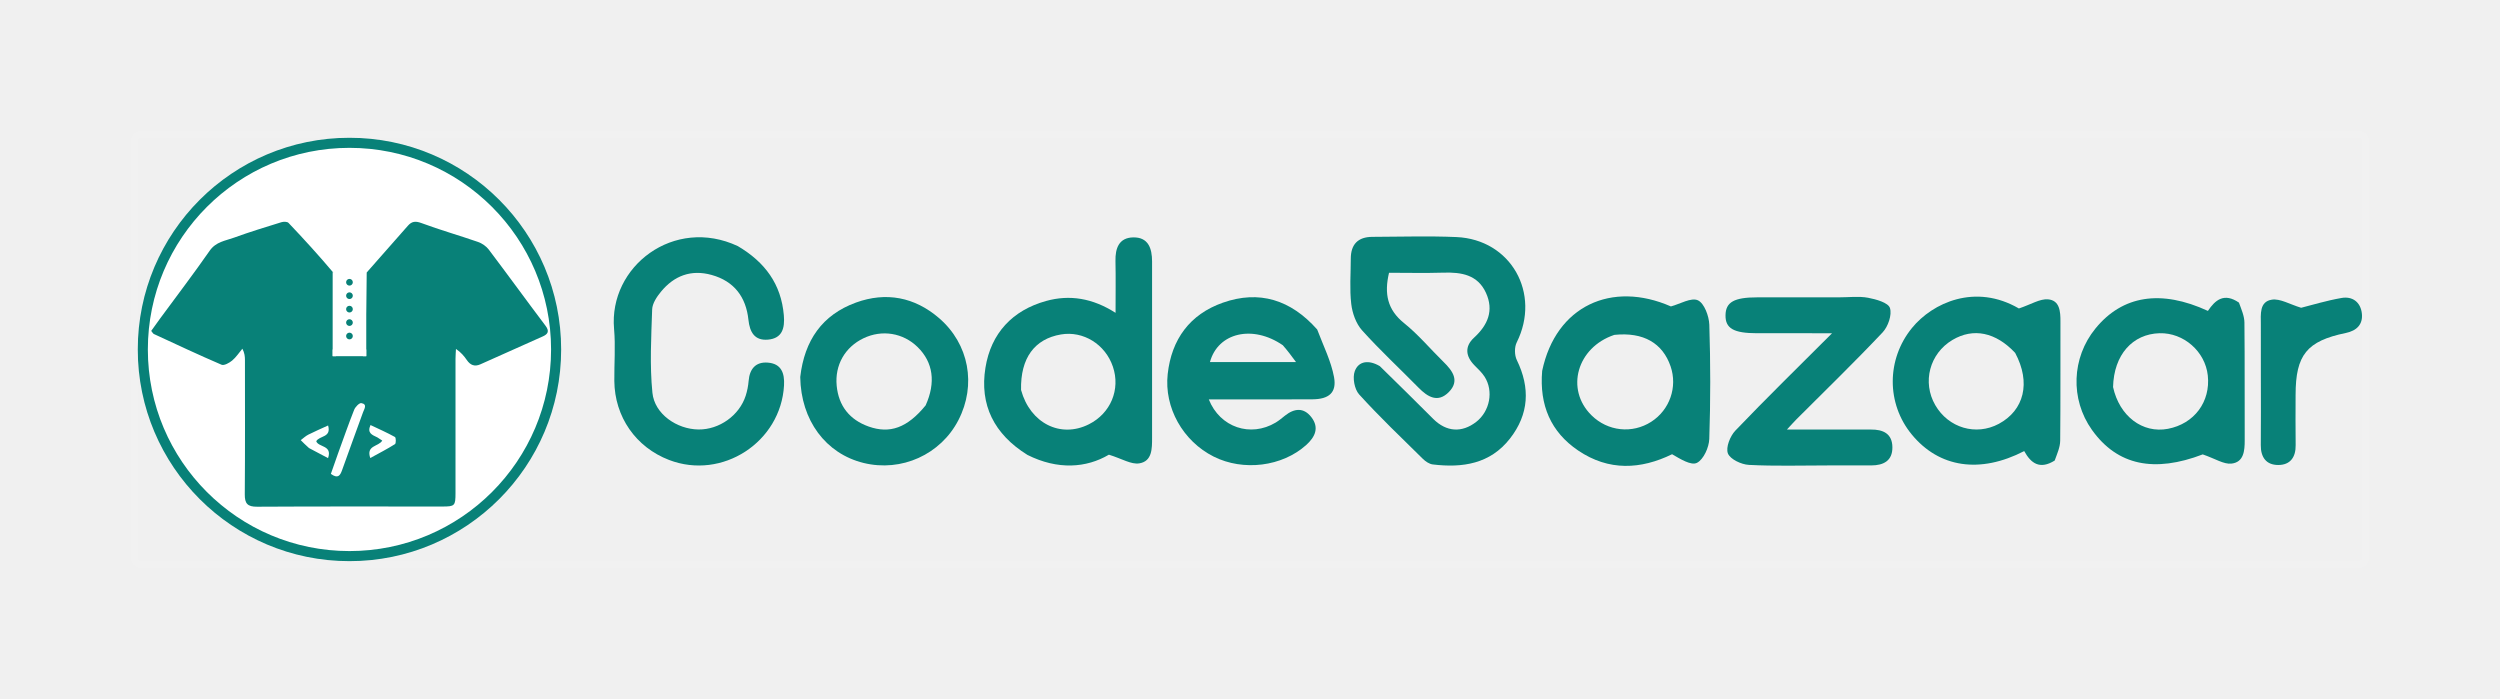
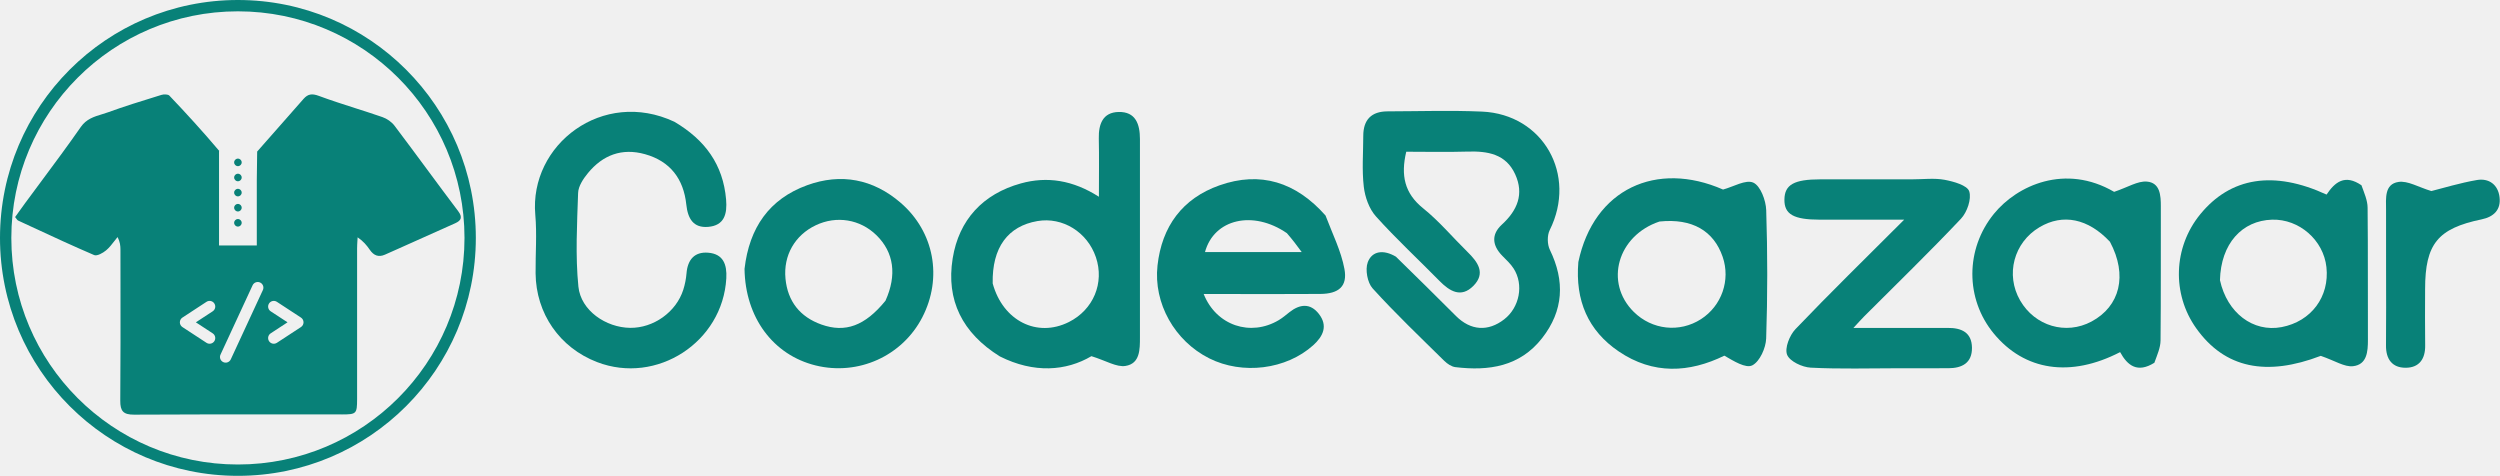
- <svg xmlns="http://www.w3.org/2000/svg" width="744" height="208" viewBox="0 0 744 208" fill="none">
-   <path d="M410.641 108.97C416.159 114.338 421.354 119.508 426.547 124.68C430.441 128.557 435.037 128.873 439.319 125.553C443.385 122.4 444.554 116.373 441.805 112.096C441.007 110.854 439.873 109.815 438.824 108.75C436.134 106.019 435.837 103.093 438.686 100.482C442.809 96.704 444.626 92.391 442.209 87.124C439.749 81.762 434.911 80.978 429.609 81.14C424.16 81.308 418.702 81.177 413.374 81.177C411.9 87.419 412.883 92.17 417.855 96.163C422.116 99.585 425.68 103.868 429.605 107.718C432.314 110.375 434.489 113.323 431.161 116.688C427.92 119.965 424.899 118.161 422.168 115.382C416.565 109.679 410.678 104.236 405.343 98.296C403.548 96.298 402.452 93.19 402.132 90.461C401.612 86.024 401.99 81.482 401.994 76.984C401.999 72.696 404.147 70.498 408.438 70.488C416.767 70.469 425.11 70.186 433.423 70.549C449.668 71.26 458.658 87.31 451.369 101.919C450.663 103.335 450.702 105.705 451.401 107.142C455.435 115.431 455.039 123.264 449.352 130.537C443.457 138.076 435.233 139.291 426.391 138.218C425.347 138.092 424.225 137.326 423.439 136.552C417.03 130.24 410.51 124.022 404.472 117.369C403.082 115.837 402.457 112.373 403.185 110.442C404.329 107.411 407.376 107.029 410.641 108.97Z" fill="#088178" />
-   <path d="M305.765 135.381C295.84 129.212 291.476 120.492 293.271 109.411C294.929 99.175 301.296 92.348 311.33 89.566C318.301 87.633 325.136 88.714 331.99 93.102C331.99 87.489 332.071 82.582 331.963 77.68C331.88 73.879 333.009 70.754 337.19 70.65C341.719 70.539 342.86 73.888 342.857 77.817C342.842 95.295 342.843 112.773 342.857 130.25C342.86 133.501 342.904 137.278 339.04 137.899C336.652 138.283 333.919 136.523 330.008 135.313C323.325 139.261 314.805 139.919 305.765 135.381ZM303.867 116.061C306.568 125.94 315.602 130.51 324.046 126.27C330.535 123.011 333.499 115.899 331.195 109.114C328.933 102.448 322.371 98.392 315.705 99.539C307.935 100.876 303.656 106.496 303.867 116.061Z" fill="#088178" />
-   <path d="M219.58 73.246C227.698 78.038 232.482 84.578 233.27 93.825C233.595 97.631 232.83 100.713 228.527 101.077C224.588 101.409 223.126 98.877 222.732 95.159C222.017 88.42 218.517 83.701 211.788 81.825C205.667 80.118 200.609 82.055 196.683 86.837C195.462 88.325 194.143 90.292 194.083 92.08C193.808 100.351 193.334 108.7 194.161 116.897C194.8 123.239 201.455 127.739 207.864 127.815C214.048 127.888 220.035 123.647 221.926 117.746C222.379 116.331 222.67 114.83 222.793 113.348C223.089 109.763 224.91 107.623 228.528 107.916C232.519 108.238 233.531 111.032 233.328 114.683C232.389 131.585 214.905 142.956 199.106 136.881C189.209 133.075 182.923 124.032 182.824 113.374C182.776 108.209 183.2 103.009 182.747 97.883C181.103 79.29 200.607 64.349 219.58 73.246Z" fill="#088178" />
-   <path d="M391.999 98.065C393.857 102.976 396.128 107.47 397.007 112.221C397.859 116.822 395.502 118.793 390.645 118.834C381.995 118.905 373.343 118.854 364.692 118.854C363.111 118.854 361.529 118.854 359.734 118.854C363.077 127.256 372.195 130.208 379.635 125.76C380.627 125.167 381.52 124.402 382.431 123.681C385.188 121.497 387.979 121.2 390.257 124.146C392.689 127.293 391.364 130.059 388.731 132.429C381.58 138.864 370.02 140.312 361.194 135.884C352.065 131.304 346.4 121.322 347.508 111.302C348.651 100.958 354.107 93.538 363.908 90.083C374.753 86.259 384.153 89.205 391.999 98.065ZM381.767 102.743C372.785 96.557 362.452 98.994 360.08 107.752C368.362 107.752 376.669 107.752 385.697 107.752C384.28 105.831 383.321 104.53 381.767 102.743Z" fill="#088178" />
-   <path d="M458.949 110.373C463.03 90.987 479.686 83.481 497.262 91.193C499.989 90.461 503.288 88.463 505.277 89.362C507.177 90.22 508.61 94.068 508.693 96.651C509.053 107.965 509.065 119.305 508.682 130.618C508.597 133.142 506.988 136.731 505.013 137.741C503.279 138.628 500.048 136.588 497.613 135.179C488.303 139.722 478.768 140.251 469.638 134.057C461.538 128.562 458.082 120.597 458.949 110.373ZM480.42 99.661C469.315 103.381 465.776 115.834 473.621 123.588C478.456 128.367 485.748 129.158 491.413 125.517C496.91 121.985 499.283 115.175 497.164 109.014C494.802 102.148 489.128 98.753 480.42 99.661Z" fill="#088178" />
-   <path d="M666.311 90.056C667.083 92.183 667.921 94.074 667.941 95.973C668.065 107.638 667.972 119.304 668.025 130.969C668.04 134.154 667.759 137.554 664.088 137.97C661.811 138.228 659.311 136.524 655.535 135.229C641.213 140.71 630.147 138.597 622.555 127.922C616.07 118.804 616.5 106.475 623.607 97.763C631.654 87.9 643.104 86.084 657.075 92.525C659.281 89.221 661.916 87.051 666.311 90.056ZM628.847 115.191C630.732 123.837 637.606 129.065 645.183 127.615C653.004 126.119 657.893 119.572 657.04 111.736C656.261 104.582 649.842 98.969 642.667 99.168C634.678 99.391 629.079 105.534 628.847 115.191Z" fill="#088178" />
-   <path d="M611.476 137.06C607.009 139.847 604.386 137.849 602.405 134.241C589.262 141.03 577.102 139.21 568.948 129.315C561.358 120.104 561.407 106.908 569.012 97.593C575.148 90.077 587.879 84.26 600.823 91.801C604.493 90.569 607.076 88.879 609.498 89.084C612.979 89.38 613.201 92.694 613.19 95.684C613.149 107.51 613.236 119.337 613.113 131.161C613.093 133.052 612.249 134.934 611.476 137.06ZM599.711 105.016C593.943 98.863 587.27 97.484 581.064 101.162C574.247 105.203 571.989 113.744 575.935 120.569C579.859 127.357 588.056 129.773 594.836 126.14C602.355 122.11 604.472 113.915 599.711 105.016Z" fill="#088178" />
-   <path d="M546.969 88.494C550.293 88.494 553.198 88.1 555.932 88.613C558.322 89.061 561.93 90.069 562.449 91.661C563.107 93.679 561.888 97.2 560.261 98.923C551.92 107.757 543.186 116.218 534.596 124.816C533.9 125.513 533.251 126.257 531.787 127.833C538.873 127.833 545.068 127.833 551.262 127.833C553.094 127.833 554.925 127.852 556.756 127.833C560.371 127.795 563.131 129.004 563.177 133.082C563.222 137.126 560.548 138.493 556.915 138.507C552.586 138.523 548.257 138.512 543.928 138.512C536.102 138.512 528.264 138.762 520.46 138.353C518.219 138.235 514.9 136.672 514.223 134.934C513.539 133.181 514.884 129.779 516.441 128.151C525.51 118.665 534.902 109.489 545.224 99.17C536.947 99.17 529.919 99.173 522.891 99.169C515.938 99.165 513.451 97.741 513.514 93.809C513.576 89.897 516.078 88.492 522.999 88.491C530.824 88.49 538.65 88.493 546.969 88.494Z" fill="#088178" />
-   <path d="M238.152 112.2C239.404 101.263 244.727 93.682 254.726 90.046C263.709 86.78 272.186 88.41 279.458 94.665C288.422 102.376 290.62 114.58 285.224 125.028C279.926 135.286 268.259 140.55 256.981 137.77C245.755 135.004 238.338 125.104 238.152 112.2ZM275.471 120.639C278.546 113.832 277.716 107.813 273.077 103.279C268.753 99.054 262.499 98.032 257.002 100.654C251.504 103.276 248.397 108.608 248.998 114.808C249.581 120.814 252.845 124.92 258.514 126.938C264.803 129.176 270.02 127.327 275.471 120.639Z" fill="#088178" />
-   <path d="M672.832 112C672.832 106.509 672.847 101.518 672.827 96.527C672.815 93.526 672.359 89.762 676.097 89.181C678.58 88.795 681.397 90.561 684.822 91.591C687.963 90.807 692.37 89.447 696.877 88.671C700.087 88.119 702.484 89.91 702.881 93.213C703.277 96.513 701.385 98.416 698.124 99.091C686.502 101.495 683.183 105.609 683.169 117.505C683.163 122.497 683.112 127.489 683.186 132.479C683.239 136.095 681.56 138.386 677.993 138.382C674.424 138.378 672.774 136.077 672.813 132.465C672.884 125.811 672.832 119.155 672.832 112Z" fill="#088178" />
-   <circle cx="104" cy="104" r="63" fill="#088178" />
-   <circle cx="104" cy="104" r="60" fill="#ffffff" />
-   <circle cx="104" cy="84" r="1" fill="#088178" />
-   <circle cx="104" cy="92" r="1" fill="#088178" />
-   <circle cx="104" cy="96" r="1" fill="#088178" />
-   <circle cx="104" cy="100" r="1" fill="#088178" />
-   <circle cx="104" cy="88" r="1" fill="#088178" />
-   <path d="M100.635 105.236C103.008 105.172 105.38 105.108 108.039 104.868C108.326 104.692 108.611 104.682 108.708 104.461C108.902 96.537 109.001 88.833 109.099 81.129C113.19 76.487 117.288 71.852 121.367 67.199C122.535 65.865 123.627 65.721 125.426 66.388C130.973 68.445 136.68 70.066 142.272 72.008C143.464 72.422 144.703 73.277 145.459 74.277C151.143 81.793 156.671 89.428 162.35 96.948C163.571 98.564 163.061 99.426 161.571 100.1C155.375 102.903 149.159 105.66 142.947 108.427C141.246 109.184 139.964 108.663 138.936 107.162C138.129 105.983 137.215 104.878 135.696 103.843C135.649 104.816 135.56 105.79 135.56 106.763C135.553 120.086 135.562 133.41 135.558 146.733C135.557 150.532 135.354 150.741 131.649 150.742C113.269 150.746 94.888 150.687 76.508 150.8C73.645 150.818 72.826 149.855 72.847 147.105C72.953 133.782 72.902 120.458 72.896 107.135C72.895 106.106 72.809 105.077 72.131 103.773C71.131 104.966 70.265 106.321 69.088 107.299C68.236 108.007 66.69 108.868 65.932 108.544C59.154 105.64 52.48 102.492 45.785 99.396C45.55 99.287 45.412 98.972 45 98.481C45.845 97.304 46.714 96.067 47.608 94.85C52.556 88.118 57.633 81.475 62.401 74.617C64.266 71.936 67.086 71.658 69.642 70.725C74.288 69.03 79.028 67.59 83.755 66.128C84.394 65.931 85.484 65.936 85.859 66.33C90.394 71.097 94.834 75.954 99.311 81.269C99.307 87.674 99.243 93.599 99.301 99.522C99.32 101.438 99.659 103.351 100.048 105.256C100.374 105.243 100.505 105.24 100.635 105.236ZM100.613 134.912C99.887 136.977 99.162 139.042 98.466 141.027C100.538 142.536 101.215 141.579 101.804 139.914C103.837 134.161 105.976 128.445 108.036 122.701C108.391 121.711 109.413 120.298 107.537 119.966C106.94 119.86 105.741 121.092 105.402 121.944C103.753 126.082 102.304 130.299 100.613 134.912ZM112.339 130.19C112.839 130.518 113.339 130.845 113.761 131.121C112.645 132.979 108.886 132.465 110.19 136.312C112.744 134.909 115.213 133.645 117.548 132.17C117.887 131.956 117.861 130.231 117.534 130.05C115.205 128.753 112.754 127.676 110.261 126.49C109.206 128.866 110.661 129.393 112.339 130.19ZM91.954 133.337C93.796 134.312 95.639 135.288 97.626 136.339C98.996 132.433 94.742 133.158 94.115 131.308C95.07 129.6 98.679 130.279 97.643 126.622C95.554 127.58 93.618 128.405 91.746 129.355C90.93 129.768 90.244 130.438 89.5 130.991C90.199 131.694 90.898 132.398 91.954 133.337Z" fill="#088178" />
-   <rect x="108" y="81" width="1" height="25" fill="white" />
-   <rect x="99" y="81" width="1" height="25" fill="white" />
-   <rect x="99" y="104" width="10" height="2" fill="white" />
-   <path d="M42 41H702V39H42V41ZM703 42V166H705V42H703ZM702 167H42V169H702V167ZM41 166V42H39V166H41ZM42 167C41.448 167 41 166.552 41 166H39C39 167.657 40.343 169 42 169V167ZM703 166C703 166.552 702.552 167 702 167V169C703.657 169 705 167.657 705 166H703ZM702 41C702.552 41 703 41.448 703 42H705C705 40.343 703.657 39 702 39V41ZM42 39C40.343 39 39 40.343 39 42H41C41 41.448 41.448 41 42 41V39Z" fill="white" fill-opacity="0.1" />
+ <svg xmlns="http://www.w3.org/2000/svg" width="662" height="126" viewBox="0 0 662 126" fill="none">
+   <path d="M369.641 67.97C375.159 73.338 380.354 78.508 385.547 83.68C389.441 87.557 394.037 87.873 398.319 84.553C402.385 81.4 403.554 75.373 400.805 71.096C400.007 69.854 398.873 68.815 397.824 67.75C395.134 65.019 394.837 62.093 397.686 59.482C401.809 55.704 403.626 51.391 401.209 46.124C398.749 40.762 393.911 39.978 388.609 40.14C383.16 40.308 377.702 40.178 372.374 40.178C370.9 46.419 371.883 51.17 376.855 55.163C381.116 58.585 384.68 62.868 388.605 66.718C391.314 69.375 393.489 72.323 390.161 75.688C386.92 78.965 383.899 77.161 381.168 74.382C375.565 68.679 369.678 63.236 364.343 57.296C362.548 55.298 361.452 52.19 361.132 49.461C360.612 45.024 360.99 40.482 360.994 35.984C360.999 31.696 363.147 29.497 367.438 29.488C375.767 29.469 384.11 29.186 392.423 29.549C408.668 30.26 417.658 46.31 410.369 60.919C409.663 62.335 409.702 64.705 410.401 66.142C414.435 74.431 414.039 82.264 408.352 89.537C402.457 97.076 394.233 98.291 385.391 97.218C384.347 97.092 383.225 96.326 382.439 95.552C376.03 89.24 369.51 83.022 363.472 76.369C362.082 74.837 361.457 71.373 362.185 69.442C363.329 66.411 366.376 66.029 369.641 67.97Z" fill="#088178" />
+   <path d="M264.765 94.381C254.84 88.212 250.476 79.492 252.271 68.411C253.929 58.175 260.296 51.348 270.33 48.566C277.301 46.633 284.136 47.714 290.99 52.102C290.99 46.489 291.071 41.582 290.963 36.68C290.88 32.879 292.009 29.754 296.19 29.65C300.719 29.539 301.86 32.888 301.857 36.817C301.842 54.295 301.843 71.773 301.857 89.25C301.86 92.501 301.904 96.278 298.04 96.899C295.652 97.283 292.919 95.523 289.008 94.313C282.325 98.261 273.805 98.919 264.765 94.381ZM262.867 75.061C265.568 84.94 274.602 89.51 283.046 85.27C289.535 82.011 292.499 74.899 290.195 68.114C287.933 61.448 281.371 57.392 274.705 58.539C266.935 59.876 262.656 65.496 262.867 75.061Z" fill="#088178" />
+   <path d="M178.58 32.246C186.698 37.038 191.482 43.578 192.27 52.825C192.595 56.631 191.83 59.713 187.527 60.077C183.588 60.409 182.126 57.877 181.732 54.159C181.017 47.42 177.517 42.702 170.788 40.825C164.667 39.118 159.609 41.055 155.683 45.837C154.462 47.325 153.143 49.292 153.083 51.08C152.808 59.351 152.334 67.7 153.161 75.897C153.8 82.239 160.455 86.739 166.864 86.815C173.048 86.888 179.035 82.647 180.926 76.746C181.379 75.331 181.67 73.83 181.793 72.348C182.089 68.763 183.91 66.623 187.528 66.916C191.519 67.238 192.531 70.032 192.328 73.683C191.389 90.585 173.905 101.956 158.106 95.881C148.209 92.075 141.923 83.032 141.824 72.374C141.776 67.209 142.2 62.009 141.747 56.883C140.103 38.29 159.607 23.349 178.58 32.246Z" fill="#088178" />
+   <path d="M350.999 57.065C352.857 61.976 355.128 66.47 356.007 71.221C356.859 75.822 354.502 77.793 349.645 77.834C340.995 77.905 332.343 77.854 323.692 77.854C322.111 77.854 320.529 77.854 318.734 77.854C322.077 86.256 331.195 89.208 338.635 84.76C339.627 84.167 340.52 83.402 341.431 82.681C344.188 80.497 346.979 80.2 349.257 83.146C351.689 86.293 350.364 89.059 347.731 91.429C340.58 97.864 329.02 99.312 320.194 94.884C311.065 90.304 305.4 80.322 306.508 70.302C307.651 59.958 313.107 52.538 322.908 49.083C333.753 45.259 343.153 48.205 350.999 57.065ZM340.767 61.743C331.785 55.557 321.452 57.994 319.08 66.752C327.362 66.752 335.669 66.752 344.697 66.752C343.28 64.831 342.321 63.53 340.767 61.743Z" fill="#088178" />
+   <path d="M417.949 69.373C422.03 49.987 438.686 42.481 456.262 50.193C458.989 49.461 462.288 47.463 464.277 48.362C466.177 49.22 467.61 53.068 467.693 55.651C468.053 66.965 468.065 78.305 467.682 89.618C467.597 92.142 465.988 95.731 464.013 96.741C462.279 97.628 459.048 95.588 456.613 94.179C447.303 98.722 437.768 99.251 428.638 93.057C420.538 87.562 417.082 79.597 417.949 69.373ZM439.42 58.661C428.315 62.381 424.776 74.834 432.621 82.588C437.456 87.367 444.748 88.158 450.413 84.517C455.91 80.985 458.283 74.175 456.164 68.014C453.802 61.148 448.128 57.753 439.42 58.661Z" fill="#088178" />
+   <path d="M625.311 49.056C626.083 51.183 626.921 53.074 626.941 54.973C627.065 66.638 626.972 78.304 627.025 89.969C627.04 93.154 626.759 96.554 623.088 96.97C620.811 97.228 618.311 95.524 614.535 94.229C600.213 99.71 589.147 97.597 581.555 86.922C575.07 77.804 575.5 65.475 582.607 56.763C590.654 46.9 602.104 45.084 616.075 51.525C618.281 48.221 620.916 46.051 625.311 49.056ZM587.847 74.191C589.732 82.837 596.606 88.065 604.183 86.615C612.004 85.119 616.893 78.572 616.04 70.736C615.261 63.582 608.842 57.969 601.667 58.168C593.678 58.391 588.079 64.534 587.847 74.191Z" fill="#088178" />
+   <path d="M570.476 96.06C566.009 98.847 563.386 96.849 561.405 93.241C548.262 100.03 536.102 98.21 527.948 88.315C520.358 79.104 520.407 65.908 528.012 56.593C534.148 49.077 546.879 43.261 559.823 50.801C563.493 49.569 566.076 47.879 568.498 48.084C571.979 48.38 572.201 51.694 572.19 54.684C572.149 66.51 572.236 78.337 572.113 90.161C572.093 92.052 571.249 93.934 570.476 96.06ZM558.711 64.016C552.943 57.863 546.27 56.484 540.064 60.162C533.247 64.203 530.989 72.744 534.935 79.569C538.859 86.357 547.056 88.773 553.836 85.14C561.355 81.11 563.472 72.915 558.711 64.016Z" fill="#088178" />
+   <path d="M505.969 47.494C509.293 47.494 512.198 47.1 514.932 47.613C517.322 48.061 520.93 49.069 521.449 50.661C522.107 52.679 520.888 56.2 519.261 57.923C510.92 66.757 502.186 75.218 493.596 83.816C492.9 84.513 492.251 85.257 490.787 86.833C497.873 86.833 504.068 86.833 510.262 86.833C512.094 86.833 513.925 86.852 515.756 86.833C519.371 86.795 522.131 88.004 522.177 92.082C522.222 96.126 519.548 97.493 515.915 97.507C511.586 97.523 507.257 97.512 502.928 97.512C495.102 97.512 487.264 97.762 479.46 97.353C477.219 97.235 473.9 95.672 473.223 93.934C472.539 92.181 473.884 88.779 475.441 87.151C484.51 77.665 493.902 68.489 504.224 58.17C495.947 58.17 488.919 58.173 481.891 58.169C474.938 58.165 472.451 56.741 472.514 52.809C472.576 48.897 475.078 47.492 481.999 47.491C489.824 47.49 497.65 47.493 505.969 47.494Z" fill="#088178" />
+   <path d="M197.152 71.2C198.404 60.263 203.727 52.682 213.726 49.047C222.709 45.78 231.186 47.41 238.458 53.665C247.422 61.376 249.62 73.58 244.224 84.028C238.926 94.286 227.259 99.55 215.981 96.77C204.755 94.004 197.338 84.104 197.152 71.2ZM234.471 79.639C237.546 72.832 236.716 66.813 232.077 62.279C227.753 58.054 221.499 57.032 216.002 59.654C210.504 62.276 207.397 67.608 207.998 73.808C208.581 79.814 211.845 83.92 217.514 85.938C223.803 88.176 229.02 86.327 234.471 79.639Z" fill="#088178" />
+   <path d="M631.832 71C631.832 65.509 631.847 60.518 631.827 55.527C631.815 52.526 631.359 48.762 635.097 48.181C637.58 47.795 640.397 49.561 643.822 50.591C646.963 49.807 651.37 48.447 655.877 47.671C659.087 47.119 661.484 48.91 661.881 52.213C662.277 55.513 660.385 57.416 657.124 58.09C645.502 60.495 642.183 64.609 642.169 76.505C642.163 81.497 642.112 86.489 642.186 91.479C642.239 95.095 640.56 97.386 636.993 97.382C633.424 97.378 631.774 95.077 631.813 91.465C631.884 84.811 631.832 78.155 631.832 71Z" fill="#088178" />
+   <path fill-rule="evenodd" clip-rule="evenodd" d="M126 63C126 97.794 97.794 126 63 126C28.206 126 0 97.794 0 63C0 28.206 28.206 0 63 0C97.794 0 126 28.206 126 63ZM123 63C123 96.137 96.137 123 63 123C29.863 123 3 96.137 3 63C3 29.863 29.863 3 63 3C96.137 3 123 29.863 123 63Z" fill="#088178" />
+   <path d="M63 44C63.552 44 64 43.552 64 43C64 42.448 63.552 42 63 42C62.448 42 62 42.448 62 43C62 43.552 62.448 44 63 44Z" fill="#088178" />
+   <path d="M63 52C63.552 52 64 51.552 64 51C64 50.448 63.552 50 63 50C62.448 50 62 50.448 62 51C62 51.552 62.448 52 63 52Z" fill="#088178" />
+   <path d="M63 56C63.552 56 64 55.552 64 55C64 54.448 63.552 54 63 54C62.448 54 62 54.448 62 55C62 55.552 62.448 56 63 56Z" fill="#088178" />
+   <path d="M63 60C63.552 60 64 59.552 64 59C64 58.448 63.552 58 63 58C62.448 58 62 58.448 62 59C62 59.552 62.448 60 63 60Z" fill="#088178" />
+   <path d="M63 48C63.552 48 64 47.552 64 47C64 46.448 63.552 46 63 46C62.448 46 62 46.448 62 47C62 47.552 62.448 48 63 48Z" fill="#088178" />
+   <path fill-rule="evenodd" clip-rule="evenodd" d="M58 65H59H67H68V63V47.641C68.035 45.132 68.067 42.63 68.099 40.129C69.2 38.88 70.301 37.632 71.402 36.384L71.42 36.363L71.422 36.36L71.424 36.358L71.425 36.357L71.426 36.356C74.409 32.974 77.393 29.591 80.367 26.199C81.535 24.866 82.627 24.721 84.426 25.388C87.619 26.572 90.864 27.611 94.111 28.651L94.111 28.651L94.111 28.651C96.504 29.417 98.899 30.184 101.272 31.009C102.464 31.422 103.703 32.277 104.459 33.277C107.347 37.096 110.195 40.945 113.042 44.795L113.043 44.796C115.8 48.523 118.557 52.249 121.35 55.948C122.571 57.564 122.061 58.426 120.571 59.1C115.47 61.407 110.356 63.684 105.242 65.96L105.241 65.96L105.241 65.961L105.24 65.961L105.24 65.961C104.142 66.45 103.045 66.938 101.947 67.427C100.246 68.184 98.964 67.663 97.936 66.162C97.129 64.983 96.215 63.878 94.696 62.843C94.681 63.154 94.662 63.465 94.642 63.776L94.642 63.776L94.642 63.777L94.642 63.777L94.642 63.778L94.642 63.778L94.642 63.779L94.642 63.779C94.601 64.44 94.56 65.102 94.56 65.763C94.556 73.115 94.557 80.467 94.558 87.819C94.559 93.79 94.56 99.762 94.558 105.733C94.557 109.532 94.354 109.741 90.649 109.742C85.722 109.743 80.794 109.74 75.867 109.736H75.864C62.412 109.727 48.96 109.717 35.508 109.8C32.645 109.818 31.826 108.855 31.847 106.105C31.929 95.72 31.917 85.335 31.904 74.95V74.95V74.95V74.95V74.95V74.95V74.949V74.949C31.901 72.011 31.897 69.073 31.896 66.135C31.895 65.106 31.809 64.077 31.131 62.773C30.831 63.131 30.543 63.503 30.255 63.876L30.255 63.876L30.255 63.876L30.255 63.876L30.255 63.876L30.255 63.876L30.255 63.876L30.255 63.876C29.583 64.745 28.912 65.615 28.087 66.299C27.236 67.007 25.69 67.868 24.932 67.544C19.336 65.147 13.812 62.583 8.287 60.019C7.12 59.478 5.953 58.936 4.785 58.396C4.637 58.327 4.527 58.177 4.363 57.952C4.267 57.82 4.152 57.663 4 57.481C4.264 57.113 4.531 56.739 4.8 56.362L4.8 56.361L4.8 56.361C5.391 55.532 5.993 54.687 6.608 53.85C8.066 51.866 9.536 49.889 11.005 47.913L11.006 47.913C14.522 43.183 18.038 38.454 21.401 33.617C22.866 31.511 24.921 30.887 26.974 30.265L26.974 30.265L26.974 30.265L26.974 30.265C27.535 30.095 28.094 29.925 28.642 29.725C32.898 28.172 37.234 26.834 41.566 25.496L41.566 25.496L41.566 25.496C41.962 25.373 42.359 25.251 42.755 25.128C43.394 24.931 44.484 24.936 44.859 25.33C49.317 30.016 53.684 34.79 58.084 40H58V63V65ZM56.321 82.433C57.015 81.98 57.209 81.05 56.755 80.357C56.301 79.664 55.372 79.469 54.679 79.923L48.304 84.095C47.88 84.372 47.625 84.844 47.625 85.35C47.625 85.856 47.88 86.328 48.304 86.605L54.679 90.777C55.372 91.231 56.301 91.036 56.755 90.343C57.209 89.65 57.015 88.72 56.321 88.267L51.864 85.35L56.321 82.433ZM71.245 80.357C71.698 79.664 72.628 79.469 73.321 79.923L79.696 84.095C80.12 84.372 80.375 84.844 80.375 85.35C80.375 85.856 80.12 86.328 79.696 86.605L73.321 90.777C72.628 91.231 71.698 91.036 71.245 90.343C70.791 89.65 70.985 88.72 71.679 88.267L76.136 85.35L71.679 82.433C70.985 81.98 70.791 81.05 71.245 80.357ZM69.611 76.802C69.959 76.05 69.632 75.159 68.88 74.811C68.129 74.463 67.237 74.79 66.889 75.542L58.389 93.898C58.041 94.65 58.368 95.541 59.12 95.889C59.871 96.237 60.763 95.91 61.111 95.158L69.611 76.802Z" fill="#088178" />
</svg>
